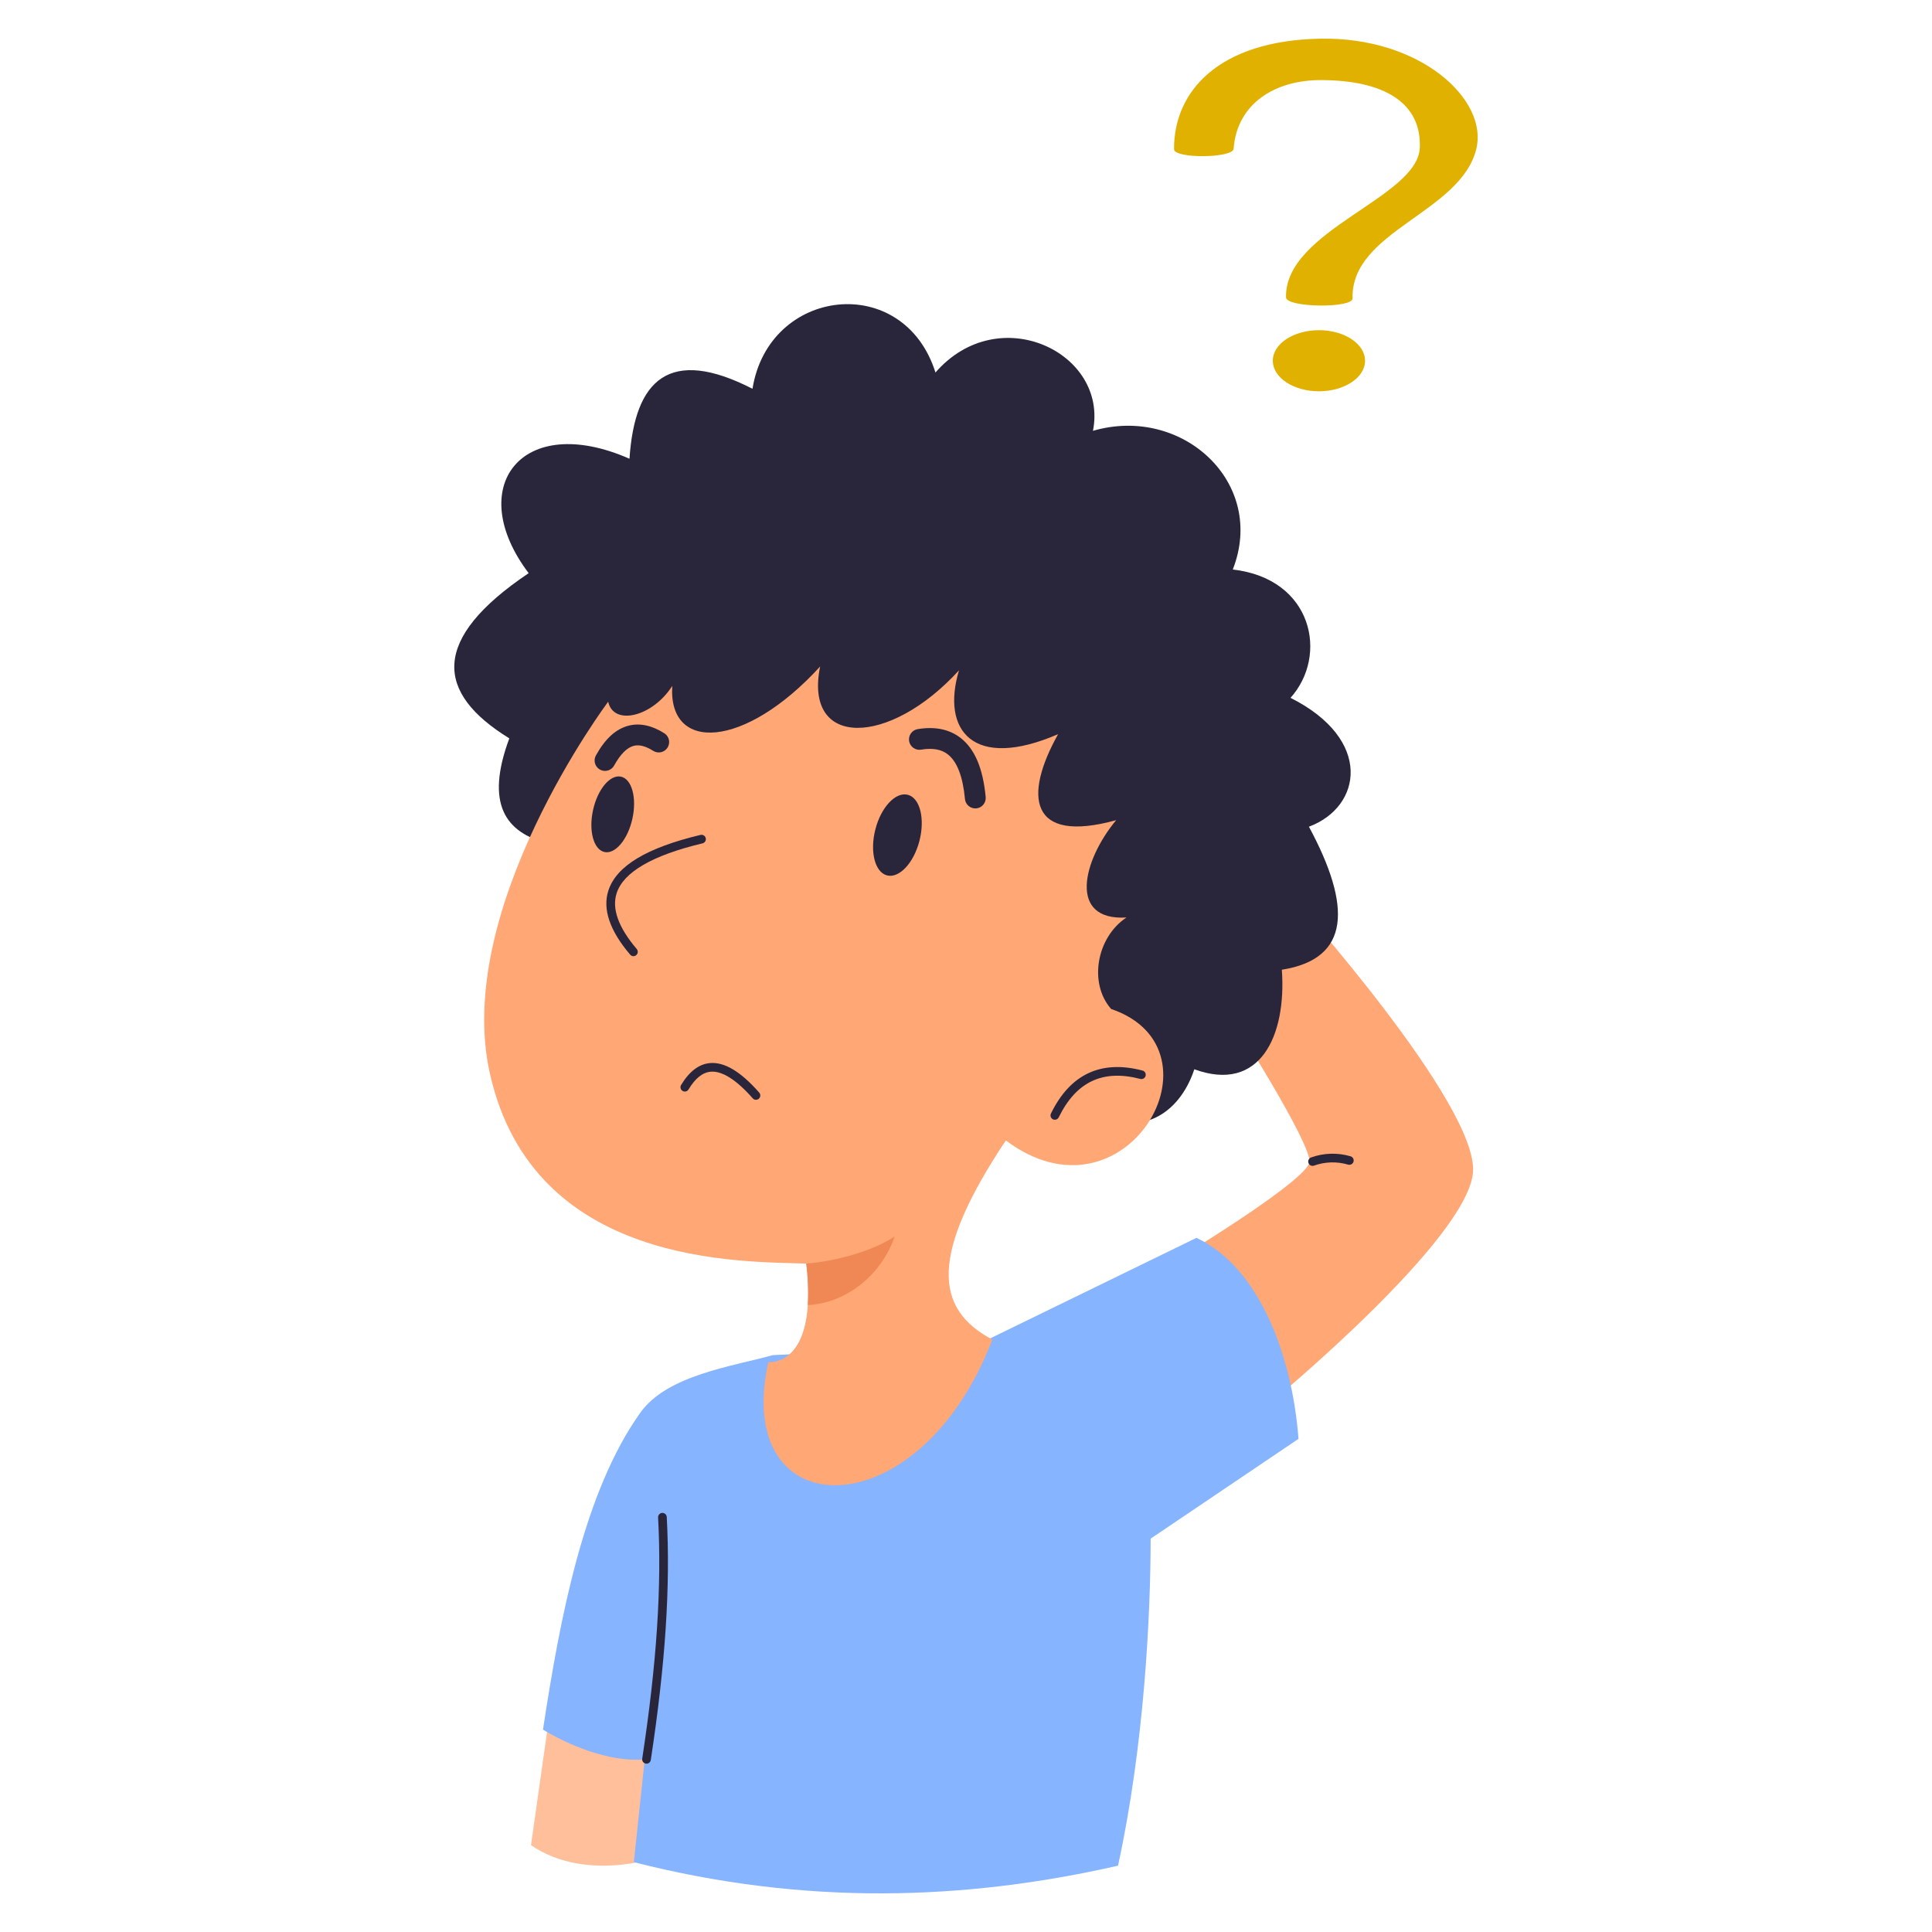
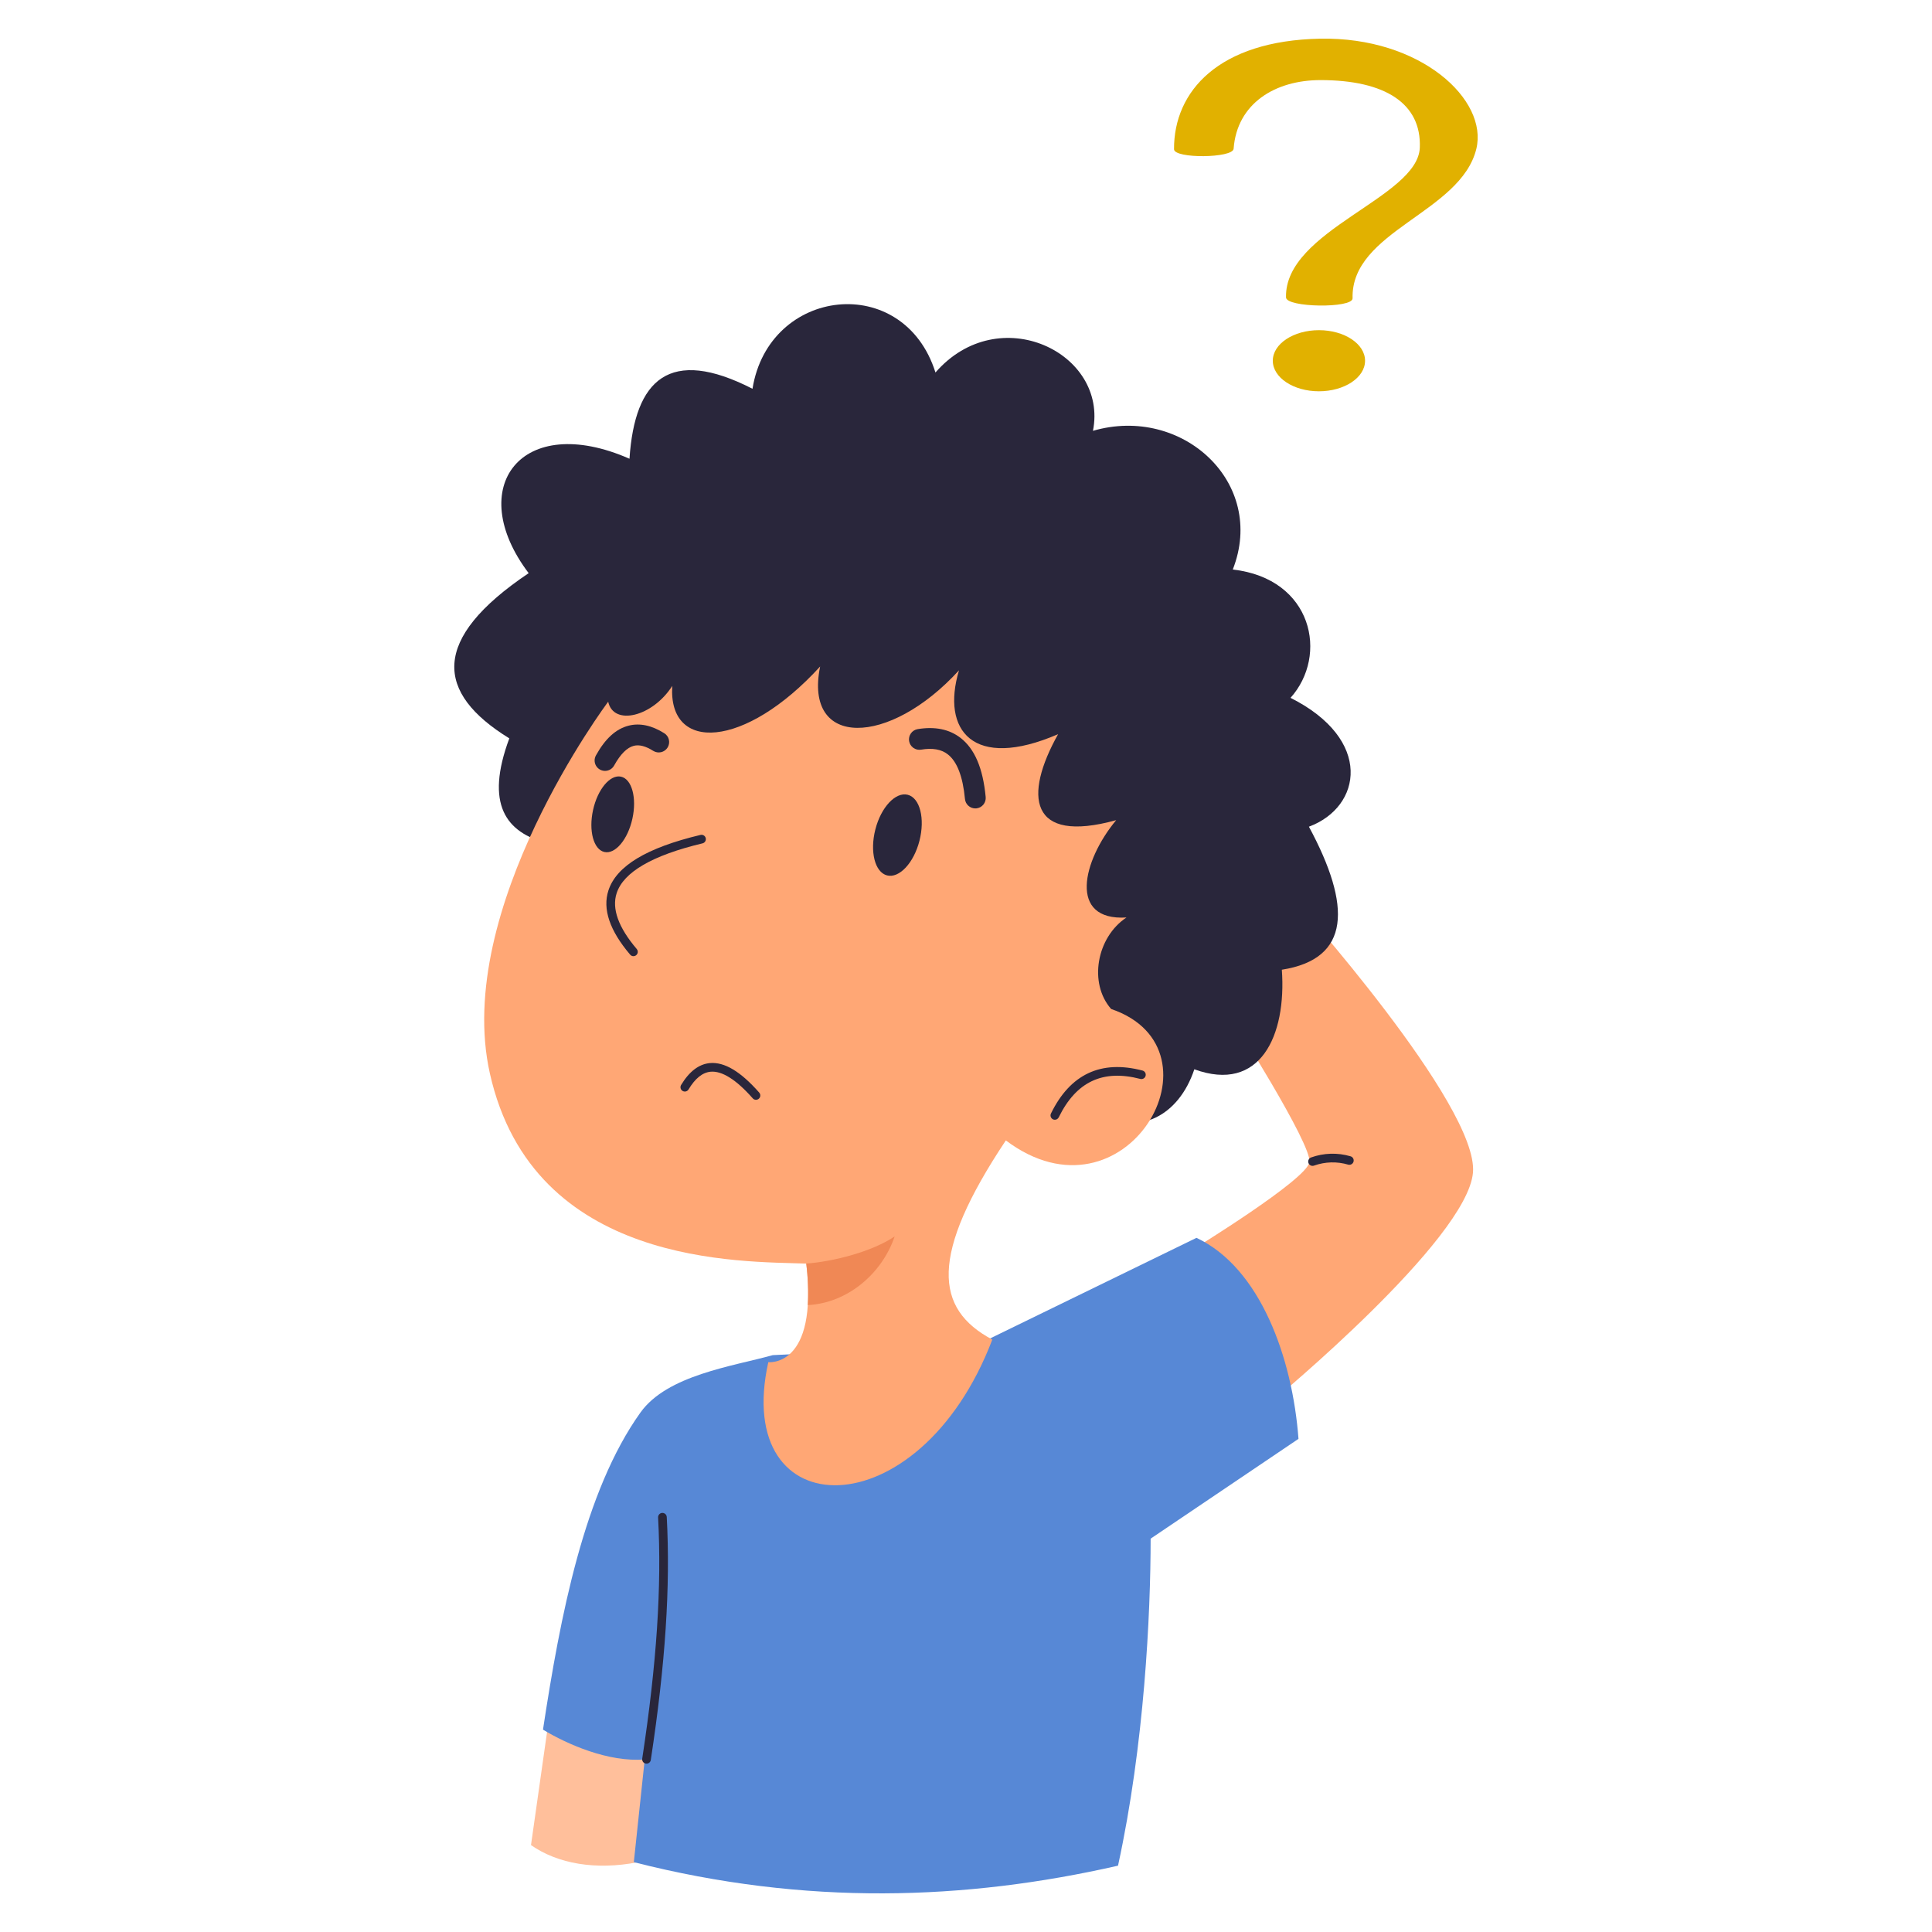
<svg xmlns="http://www.w3.org/2000/svg" width="800px" height="800px" viewBox="0 0 500 500" fill="none">
-   <path fill-rule="evenodd" clip-rule="evenodd" d="M308.878 323.257C308.878 323.257 338.135 305.311 338.878 300.786C339.621 296.261 318.678 263.408 318.678 263.408L334.719 232.616C334.719 232.616 382.695 286.038 381.204 303.461C379.713 320.884 329.592 362.339 329.592 362.339C329.592 362.339 308.458 323.391 308.877 323.257H308.878Z" fill="#FFA775" />
-   <path d="M339.69 301.726C339.427 301.726 339.173 301.635 338.971 301.467C338.769 301.299 338.632 301.066 338.585 300.807C338.537 300.549 338.582 300.282 338.71 300.053C338.839 299.825 339.044 299.648 339.29 299.555C342.571 298.371 346.143 298.261 349.49 299.24C349.633 299.277 349.767 299.341 349.885 299.429C350.003 299.518 350.102 299.629 350.177 299.755C350.252 299.882 350.301 300.022 350.322 300.168C350.343 300.314 350.335 300.463 350.298 300.606C350.262 300.748 350.198 300.882 350.109 301C350.021 301.118 349.91 301.217 349.783 301.293C349.656 301.368 349.516 301.417 349.37 301.438C349.224 301.459 349.076 301.451 348.933 301.414C346.033 300.554 342.934 300.638 340.084 301.652C339.958 301.7 339.825 301.725 339.69 301.726Z" fill="#29263B" />
-   <path fill-rule="evenodd" clip-rule="evenodd" d="M141.82 446.514L137.42 477.506C144.32 482.345 154.189 484.063 165.086 481.933L168.323 454.245L141.823 446.514H141.82Z" fill="#FFBF9B" />
-   <path fill-rule="evenodd" clip-rule="evenodd" d="M199.984 350.709C189.621 353.601 172.695 355.859 165.763 365.539C151.175 385.917 144.977 418.362 140.524 447.63C146.793 451.41 157.407 456.109 166.854 455.346L164.033 481.928C208.548 493.259 249.883 491.817 289.343 482.836C296.18 451.481 297.779 417.728 297.784 398.202L336.048 372.374C334.5 351.574 326.236 328.139 309.648 320.353L252.672 348.122L199.983 350.709H199.984Z" fill="#86B4FF" />
-   <path d="M167.317 456.434C167.26 456.434 167.203 456.43 167.147 456.421C166.853 456.376 166.589 456.216 166.412 455.977C166.236 455.737 166.162 455.437 166.207 455.143C169.97 430.419 171.275 410.584 170.315 392.72C170.307 392.573 170.328 392.426 170.377 392.287C170.426 392.148 170.502 392.02 170.601 391.91C170.699 391.8 170.818 391.711 170.951 391.648C171.084 391.584 171.228 391.547 171.375 391.539C171.523 391.532 171.67 391.553 171.809 391.602C171.948 391.651 172.076 391.727 172.185 391.825C172.295 391.924 172.384 392.043 172.448 392.176C172.511 392.309 172.548 392.453 172.556 392.6C173.524 410.621 172.212 430.6 168.426 455.481C168.385 455.746 168.251 455.988 168.048 456.163C167.844 456.338 167.585 456.434 167.317 456.434Z" fill="#29263B" />
-   <path fill-rule="evenodd" clip-rule="evenodd" d="M141.794 218.271C130.849 215.496 125.479 208.119 131.811 191.087C112.711 179.339 111.339 165.457 136.821 148.333C119.989 126.126 134.963 106.433 162.911 118.723C164.273 98.151 173.311 89.635 194.745 100.615C198.945 74.308 233.851 70.248 242.098 96.404C258.498 77.562 286.859 91.304 282.857 111.497C305.981 104.772 327.857 124.949 319.041 147.391C339.762 149.741 343.841 169.639 333.986 180.601C355.412 191.367 352.457 208.844 338.748 213.948C349.819 234.52 349.588 248.148 331.74 250.964C332.967 268.036 326.14 282.947 309.092 276.732C305.044 288.876 294.716 293.952 284.624 288.439L141.794 218.271Z" fill="#29263B" />
-   <path fill-rule="evenodd" clip-rule="evenodd" d="M157.4 181.6C157.4 181.6 117.21 235.151 126.782 277.816C138.03 327.947 191.982 326.396 208.664 327.016C211.804 354.039 198.837 352.526 198.837 352.526C189.328 395.383 237.806 396.516 256.81 346.677C241.865 338.74 240.501 324.877 260.31 295.139C291.268 318.408 318.197 271.561 287.565 261.124C281.699 254.477 283.765 242.587 291.533 237.446C276.386 238.368 280.14 222.769 288.864 212.255C266.22 218.518 264.935 205.888 273.839 190.001C251.797 199.522 243.532 189.001 248.191 173.472C230.12 193.307 207.936 193.69 212.249 172.487C192.739 193.872 172.873 194.82 173.983 177.514C168.847 185.548 158.77 187.934 157.397 181.597L157.4 181.6Z" fill="#FFA775" />
-   <path fill-rule="evenodd" clip-rule="evenodd" d="M231.541 319.982C225.783 323.882 215.841 326.471 208.66 327.014C209.112 330.574 209.246 334.168 209.06 337.752C219.182 337.262 228.213 329.77 231.541 319.982Z" fill="#F08855" />
-   <path d="M272.992 289.792C272.802 289.792 272.615 289.744 272.448 289.651C272.282 289.559 272.142 289.426 272.041 289.264C271.94 289.103 271.882 288.918 271.872 288.728C271.863 288.538 271.901 288.349 271.985 288.178C276.962 277.984 284.934 274.245 295.679 277.057C295.967 277.132 296.213 277.319 296.363 277.576C296.514 277.833 296.556 278.139 296.48 278.427C296.405 278.715 296.218 278.961 295.961 279.111C295.704 279.261 295.398 279.303 295.11 279.228C285.41 276.687 278.51 279.938 274.001 289.163C273.909 289.352 273.765 289.511 273.587 289.622C273.408 289.733 273.202 289.792 272.992 289.792Z" fill="#29263B" />
-   <path d="M163.938 247.461C163.775 247.461 163.614 247.425 163.466 247.356C163.318 247.287 163.187 247.186 163.082 247.061C157.782 240.834 155.892 235.245 157.458 230.45C159.528 224.112 167.324 219.41 181.292 216.075C181.435 216.041 181.584 216.035 181.73 216.058C181.875 216.082 182.015 216.133 182.14 216.21C182.266 216.288 182.375 216.389 182.461 216.508C182.548 216.627 182.61 216.763 182.644 216.906C182.678 217.049 182.684 217.198 182.661 217.344C182.637 217.489 182.586 217.629 182.509 217.754C182.431 217.88 182.33 217.989 182.211 218.075C182.092 218.162 181.956 218.224 181.813 218.258C168.851 221.353 161.374 225.689 159.591 231.146C158.283 235.146 160.033 240.015 164.791 245.607C164.93 245.77 165.02 245.969 165.049 246.182C165.078 246.394 165.046 246.61 164.956 246.805C164.867 246.999 164.723 247.164 164.543 247.279C164.362 247.395 164.152 247.456 163.938 247.456V247.461Z" fill="#29263B" />
-   <path d="M195.647 284.628C195.488 284.628 195.33 284.595 195.185 284.529C195.04 284.463 194.911 284.368 194.806 284.248C190.544 279.408 186.86 277.105 183.925 277.36C181.807 277.553 179.925 279.06 178.176 281.975C178.018 282.221 177.771 282.396 177.486 282.463C177.202 282.529 176.902 282.482 176.652 282.331C176.401 282.181 176.219 281.939 176.145 281.656C176.07 281.373 176.109 281.073 176.252 280.818C178.367 277.299 180.881 275.383 183.722 275.125C187.469 274.79 191.66 277.282 196.489 282.765C196.632 282.927 196.725 283.127 196.757 283.34C196.789 283.554 196.759 283.772 196.67 283.969C196.581 284.165 196.437 284.332 196.256 284.449C196.074 284.566 195.863 284.628 195.647 284.628Z" fill="#29263B" />
-   <path d="M252.41 209.219C251.74 209.218 251.095 208.968 250.6 208.516C250.104 208.065 249.795 207.446 249.732 206.779C249.184 200.961 247.684 197.069 245.273 195.211C243.592 193.911 241.335 193.521 238.373 194.011C237.668 194.127 236.946 193.958 236.366 193.542C235.785 193.126 235.394 192.496 235.278 191.791C235.162 191.086 235.331 190.364 235.747 189.784C236.163 189.203 236.793 188.812 237.498 188.696C241.949 187.963 245.673 188.72 248.562 190.947C252.253 193.793 254.39 198.807 255.094 206.274C255.161 206.985 254.943 207.693 254.487 208.244C254.032 208.794 253.377 209.141 252.666 209.208C252.58 209.215 252.494 209.219 252.41 209.219Z" fill="#29263B" />
-   <path d="M156.577 199.507C156.108 199.507 155.648 199.384 155.241 199.151C154.834 198.918 154.495 198.583 154.257 198.179C154.02 197.775 153.892 197.316 153.886 196.848C153.88 196.379 153.996 195.917 154.224 195.507C156.624 191.167 159.391 188.649 162.669 187.807C165.569 187.062 168.683 187.722 171.924 189.765C172.527 190.146 172.954 190.751 173.111 191.447C173.268 192.143 173.143 192.873 172.763 193.476C172.382 194.08 171.778 194.508 171.083 194.666C170.387 194.825 169.657 194.701 169.053 194.322C167.087 193.082 165.443 192.658 164.008 193.022C162.267 193.469 160.56 195.183 158.935 198.115C158.702 198.537 158.361 198.888 157.946 199.133C157.531 199.378 157.059 199.507 156.577 199.507Z" fill="#29263B" />
-   <path fill-rule="evenodd" clip-rule="evenodd" d="M234.93 205.689C238.079 206.5 239.43 211.83 237.956 217.589C236.482 223.348 232.717 227.361 229.569 226.554C226.421 225.747 225.069 220.413 226.542 214.654C228.015 208.895 231.778 204.883 234.93 205.69V205.689Z" fill="#29263B" />
-   <path fill-rule="evenodd" clip-rule="evenodd" d="M160.719 201C163.528 201.619 164.85 206.49 163.665 211.871C162.48 217.252 159.24 221.118 156.428 220.498C153.616 219.878 152.297 215.008 153.482 209.63C154.667 204.252 157.91 200.38 160.719 201Z" fill="#29263B" />
-   <path fill-rule="evenodd" clip-rule="evenodd" d="M303.838 38.623C303.765 23.585 315.446 10.53 341.592 10.012C367.738 9.494 385.192 25.871 382.068 38.554C377.991 55.1 349.583 59.747 350.045 77.2C350.115 79.855 332.819 79.616 332.819 76.959C332.419 59.573 366.919 51.172 367.445 38.229C367.901 26.881 358.632 20.729 341.734 20.729C329.994 20.729 320.126 26.777 319.261 38.485C319.113 40.96 303.85 41.099 303.838 38.621V38.623Z" fill="#E1B100" />
-   <path fill-rule="evenodd" clip-rule="evenodd" d="M341.336 85.449C347.926 85.449 353.275 88.992 353.275 93.358C353.275 97.724 347.926 101.265 341.336 101.265C334.746 101.265 329.4 97.722 329.4 93.358C329.4 88.994 334.749 85.449 341.337 85.449H341.336Z" fill="#E1B100" />
+   <g id="SVGRepo_bgCarrier" stroke-width="0" />
+   <g id="SVGRepo_tracerCarrier" stroke-linecap="round" stroke-linejoin="round" />
+   <g id="SVGRepo_iconCarrier">
+     <path fill-rule="evenodd" clip-rule="evenodd" d="M308.878 323.257C308.878 323.257 338.135 305.311 338.878 300.786C339.621 296.261 318.678 263.408 318.678 263.408L334.719 232.616C334.719 232.616 382.695 286.038 381.204 303.461C379.713 320.884 329.592 362.339 329.592 362.339C329.592 362.339 308.458 323.391 308.877 323.257H308.878Z" fill="#FFA775" />
+     <path d="M339.69 301.726C339.427 301.726 339.173 301.635 338.971 301.467C338.769 301.299 338.632 301.066 338.585 300.807C338.537 300.549 338.582 300.282 338.71 300.053C338.839 299.825 339.044 299.648 339.29 299.555C342.571 298.371 346.143 298.261 349.49 299.24C349.633 299.277 349.767 299.341 349.885 299.429C350.003 299.518 350.102 299.629 350.177 299.755C350.252 299.882 350.301 300.022 350.322 300.168C350.343 300.314 350.335 300.463 350.298 300.606C350.262 300.748 350.198 300.882 350.109 301C350.021 301.118 349.91 301.217 349.783 301.293C349.656 301.368 349.516 301.417 349.37 301.438C349.224 301.459 349.076 301.451 348.933 301.414C346.033 300.554 342.934 300.638 340.084 301.652C339.958 301.7 339.825 301.725 339.69 301.726Z" fill="#29263B" />
+     <path fill-rule="evenodd" clip-rule="evenodd" d="M141.82 446.514L137.42 477.506C144.32 482.345 154.189 484.063 165.086 481.933L168.323 454.245L141.823 446.514H141.82Z" fill="#FFBF9B" />
+     <path fill-rule="evenodd" clip-rule="evenodd" d="M199.984 350.709C189.621 353.601 172.695 355.859 165.763 365.539C151.175 385.917 144.977 418.362 140.524 447.63C146.793 451.41 157.407 456.109 166.854 455.346L164.033 481.928C208.548 493.259 249.883 491.817 289.343 482.836C296.18 451.481 297.779 417.728 297.784 398.202L336.048 372.374C334.5 351.574 326.236 328.139 309.648 320.353L252.672 348.122L199.983 350.709H199.984Z" fill="#5788d6" />
+     <path d="M167.317 456.434C167.26 456.434 167.203 456.43 167.147 456.421C166.853 456.376 166.589 456.216 166.412 455.977C166.236 455.737 166.162 455.437 166.207 455.143C169.97 430.419 171.275 410.584 170.315 392.72C170.307 392.573 170.328 392.426 170.377 392.287C170.426 392.148 170.502 392.02 170.601 391.91C170.699 391.8 170.818 391.711 170.951 391.648C171.084 391.584 171.228 391.547 171.375 391.539C171.523 391.532 171.67 391.553 171.809 391.602C171.948 391.651 172.076 391.727 172.185 391.825C172.295 391.924 172.384 392.043 172.448 392.176C172.511 392.309 172.548 392.453 172.556 392.6C173.524 410.621 172.212 430.6 168.426 455.481C168.385 455.746 168.251 455.988 168.048 456.163C167.844 456.338 167.585 456.434 167.317 456.434Z" fill="#29263B" />
+     <path fill-rule="evenodd" clip-rule="evenodd" d="M141.794 218.271C130.849 215.496 125.479 208.119 131.811 191.087C112.711 179.339 111.339 165.457 136.821 148.333C119.989 126.126 134.963 106.433 162.911 118.723C164.273 98.151 173.311 89.635 194.745 100.615C198.945 74.308 233.851 70.248 242.098 96.404C258.498 77.562 286.859 91.304 282.857 111.497C305.981 104.772 327.857 124.949 319.041 147.391C339.762 149.741 343.841 169.639 333.986 180.601C355.412 191.367 352.457 208.844 338.748 213.948C349.819 234.52 349.588 248.148 331.74 250.964C332.967 268.036 326.14 282.947 309.092 276.732C305.044 288.876 294.716 293.952 284.624 288.439L141.794 218.271Z" fill="#29263B" />
+     <path fill-rule="evenodd" clip-rule="evenodd" d="M157.4 181.6C157.4 181.6 117.21 235.151 126.782 277.816C138.03 327.947 191.982 326.396 208.664 327.016C211.804 354.039 198.837 352.526 198.837 352.526C189.328 395.383 237.806 396.516 256.81 346.677C241.865 338.74 240.501 324.877 260.31 295.139C291.268 318.408 318.197 271.561 287.565 261.124C281.699 254.477 283.765 242.587 291.533 237.446C276.386 238.368 280.14 222.769 288.864 212.255C266.22 218.518 264.935 205.888 273.839 190.001C251.797 199.522 243.532 189.001 248.191 173.472C230.12 193.307 207.936 193.69 212.249 172.487C192.739 193.872 172.873 194.82 173.983 177.514C168.847 185.548 158.77 187.934 157.397 181.597L157.4 181.6Z" fill="#FFA775" />
+     <path fill-rule="evenodd" clip-rule="evenodd" d="M231.541 319.982C225.783 323.882 215.841 326.471 208.66 327.014C209.112 330.574 209.246 334.168 209.06 337.752C219.182 337.262 228.213 329.77 231.541 319.982Z" fill="#F08855" />
+     <path d="M272.992 289.792C272.802 289.792 272.615 289.744 272.448 289.651C272.282 289.559 272.142 289.426 272.041 289.264C271.94 289.103 271.882 288.918 271.872 288.728C271.863 288.538 271.901 288.349 271.985 288.178C276.962 277.984 284.934 274.245 295.679 277.057C295.967 277.132 296.213 277.319 296.363 277.576C296.514 277.833 296.556 278.139 296.48 278.427C296.405 278.715 296.218 278.961 295.961 279.111C295.704 279.261 295.398 279.303 295.11 279.228C285.41 276.687 278.51 279.938 274.001 289.163C273.909 289.352 273.765 289.511 273.587 289.622C273.408 289.733 273.202 289.792 272.992 289.792Z" fill="#29263B" />
+     <path d="M163.938 247.461C163.775 247.461 163.614 247.425 163.466 247.356C163.318 247.287 163.187 247.186 163.082 247.061C157.782 240.834 155.892 235.245 157.458 230.45C159.528 224.112 167.324 219.41 181.292 216.075C181.435 216.041 181.584 216.035 181.73 216.058C181.875 216.082 182.015 216.133 182.14 216.21C182.266 216.288 182.375 216.389 182.461 216.508C182.548 216.627 182.61 216.763 182.644 216.906C182.678 217.049 182.684 217.198 182.661 217.344C182.637 217.489 182.586 217.629 182.509 217.754C182.431 217.88 182.33 217.989 182.211 218.075C182.092 218.162 181.956 218.224 181.813 218.258C168.851 221.353 161.374 225.689 159.591 231.146C158.283 235.146 160.033 240.015 164.791 245.607C164.93 245.77 165.02 245.969 165.049 246.182C165.078 246.394 165.046 246.61 164.956 246.805C164.867 246.999 164.723 247.164 164.543 247.279C164.362 247.395 164.152 247.456 163.938 247.456V247.461Z" fill="#29263B" />
+     <path d="M195.647 284.628C195.488 284.628 195.33 284.595 195.185 284.529C195.04 284.463 194.911 284.368 194.806 284.248C190.544 279.408 186.86 277.105 183.925 277.36C181.807 277.553 179.925 279.06 178.176 281.975C178.018 282.221 177.771 282.396 177.486 282.463C177.202 282.529 176.902 282.482 176.652 282.331C176.401 282.181 176.219 281.939 176.145 281.656C176.07 281.373 176.109 281.073 176.252 280.818C178.367 277.299 180.881 275.383 183.722 275.125C187.469 274.79 191.66 277.282 196.489 282.765C196.632 282.927 196.725 283.127 196.757 283.34C196.789 283.554 196.759 283.772 196.67 283.969C196.581 284.165 196.437 284.332 196.256 284.449C196.074 284.566 195.863 284.628 195.647 284.628Z" fill="#29263B" />
+     <path d="M252.41 209.219C251.74 209.218 251.095 208.968 250.6 208.516C250.104 208.065 249.795 207.446 249.732 206.779C249.184 200.961 247.684 197.069 245.273 195.211C243.592 193.911 241.335 193.521 238.373 194.011C237.668 194.127 236.946 193.958 236.366 193.542C235.785 193.126 235.394 192.496 235.278 191.791C235.162 191.086 235.331 190.364 235.747 189.784C236.163 189.203 236.793 188.812 237.498 188.696C241.949 187.963 245.673 188.72 248.562 190.947C252.253 193.793 254.39 198.807 255.094 206.274C255.161 206.985 254.943 207.693 254.487 208.244C254.032 208.794 253.377 209.141 252.666 209.208C252.58 209.215 252.494 209.219 252.41 209.219Z" fill="#29263B" />
+     <path d="M156.577 199.507C156.108 199.507 155.648 199.384 155.241 199.151C154.834 198.918 154.495 198.583 154.257 198.179C154.02 197.775 153.892 197.316 153.886 196.848C153.88 196.379 153.996 195.917 154.224 195.507C156.624 191.167 159.391 188.649 162.669 187.807C165.569 187.062 168.683 187.722 171.924 189.765C172.527 190.146 172.954 190.751 173.111 191.447C173.268 192.143 173.143 192.873 172.763 193.476C172.382 194.08 171.778 194.508 171.083 194.666C170.387 194.825 169.657 194.701 169.053 194.322C167.087 193.082 165.443 192.658 164.008 193.022C162.267 193.469 160.56 195.183 158.935 198.115C158.702 198.537 158.361 198.888 157.946 199.133C157.531 199.378 157.059 199.507 156.577 199.507Z" fill="#29263B" />
+     <path fill-rule="evenodd" clip-rule="evenodd" d="M234.93 205.689C238.079 206.5 239.43 211.83 237.956 217.589C236.482 223.348 232.717 227.361 229.569 226.554C226.421 225.747 225.069 220.413 226.542 214.654C228.015 208.895 231.778 204.883 234.93 205.69V205.689Z" fill="#29263B" />
+     <path fill-rule="evenodd" clip-rule="evenodd" d="M160.719 201C163.528 201.619 164.85 206.49 163.665 211.871C162.48 217.252 159.24 221.118 156.428 220.498C153.616 219.878 152.297 215.008 153.482 209.63C154.667 204.252 157.91 200.38 160.719 201Z" fill="#29263B" />
+     <path fill-rule="evenodd" clip-rule="evenodd" d="M303.838 38.623C303.765 23.585 315.446 10.53 341.592 10.012C367.738 9.494 385.192 25.871 382.068 38.554C377.991 55.1 349.583 59.747 350.045 77.2C350.115 79.855 332.819 79.616 332.819 76.959C332.419 59.573 366.919 51.172 367.445 38.229C367.901 26.881 358.632 20.729 341.734 20.729C329.994 20.729 320.126 26.777 319.261 38.485C319.113 40.96 303.85 41.099 303.838 38.621V38.623Z" fill="#E1B100" />
+     <path fill-rule="evenodd" clip-rule="evenodd" d="M341.336 85.449C347.926 85.449 353.275 88.992 353.275 93.358C353.275 97.724 347.926 101.265 341.336 101.265C334.746 101.265 329.4 97.722 329.4 93.358C329.4 88.994 334.749 85.449 341.337 85.449H341.336Z" fill="#E1B100" />
+   </g>
</svg>
